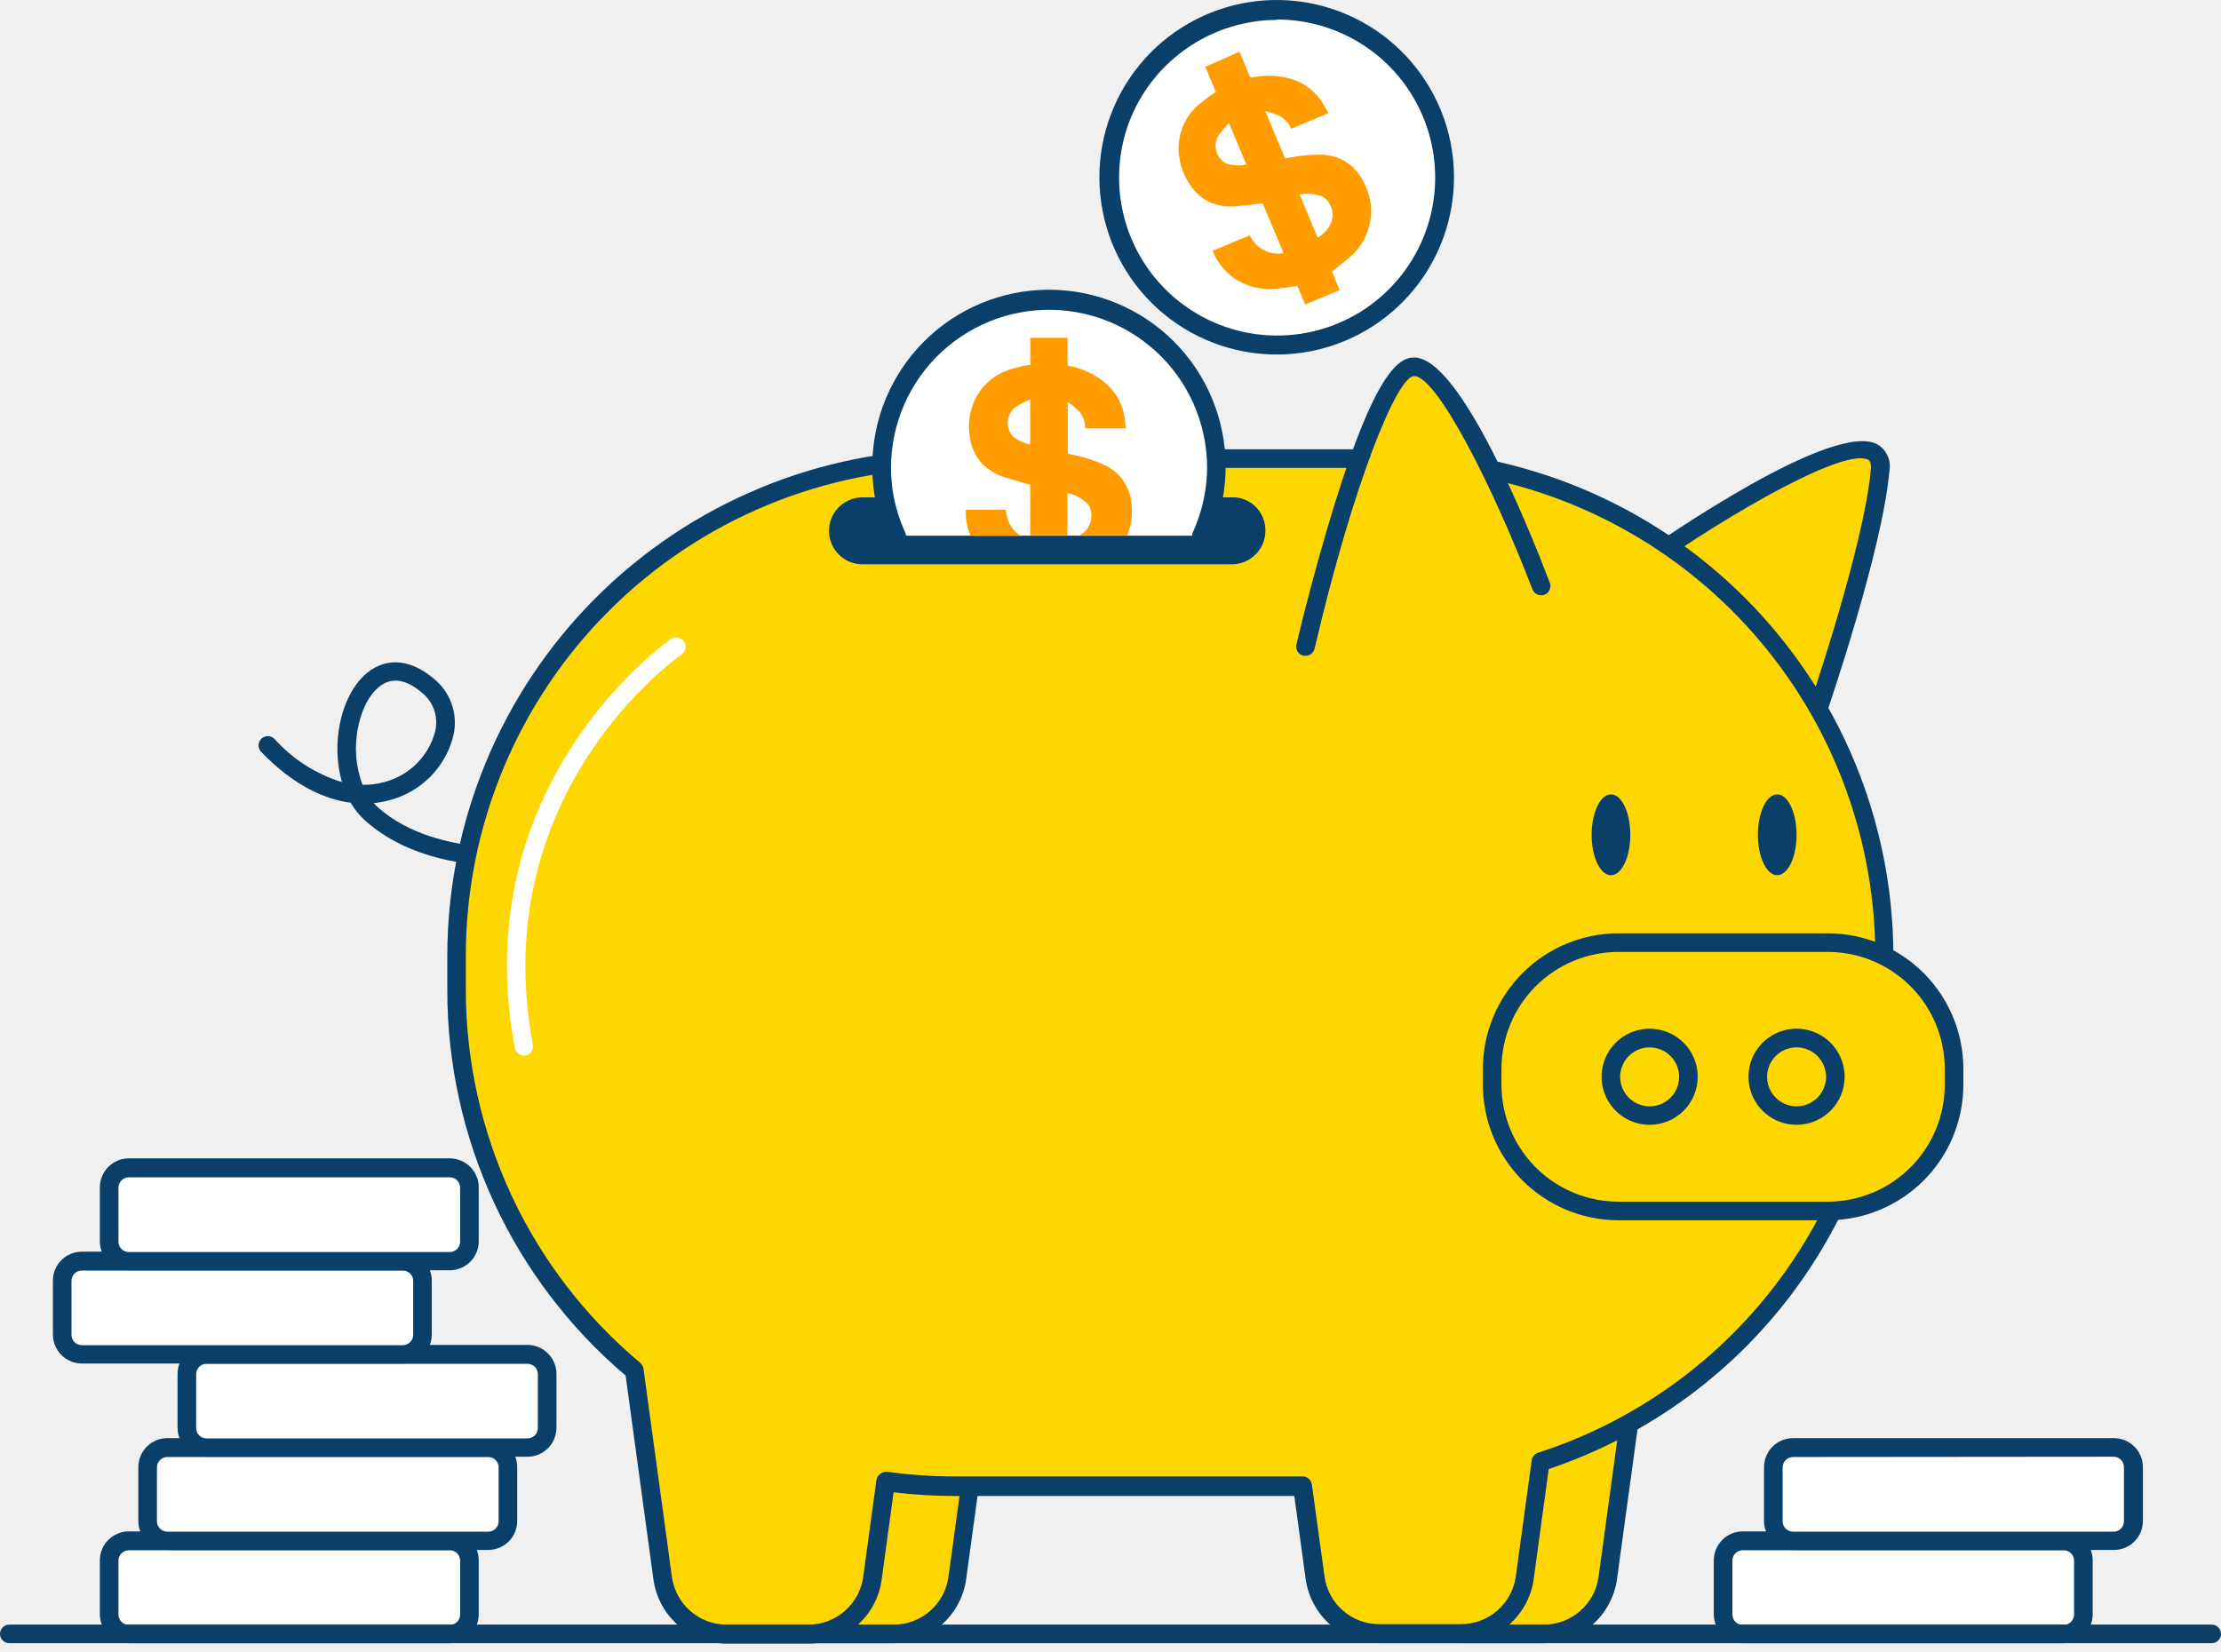
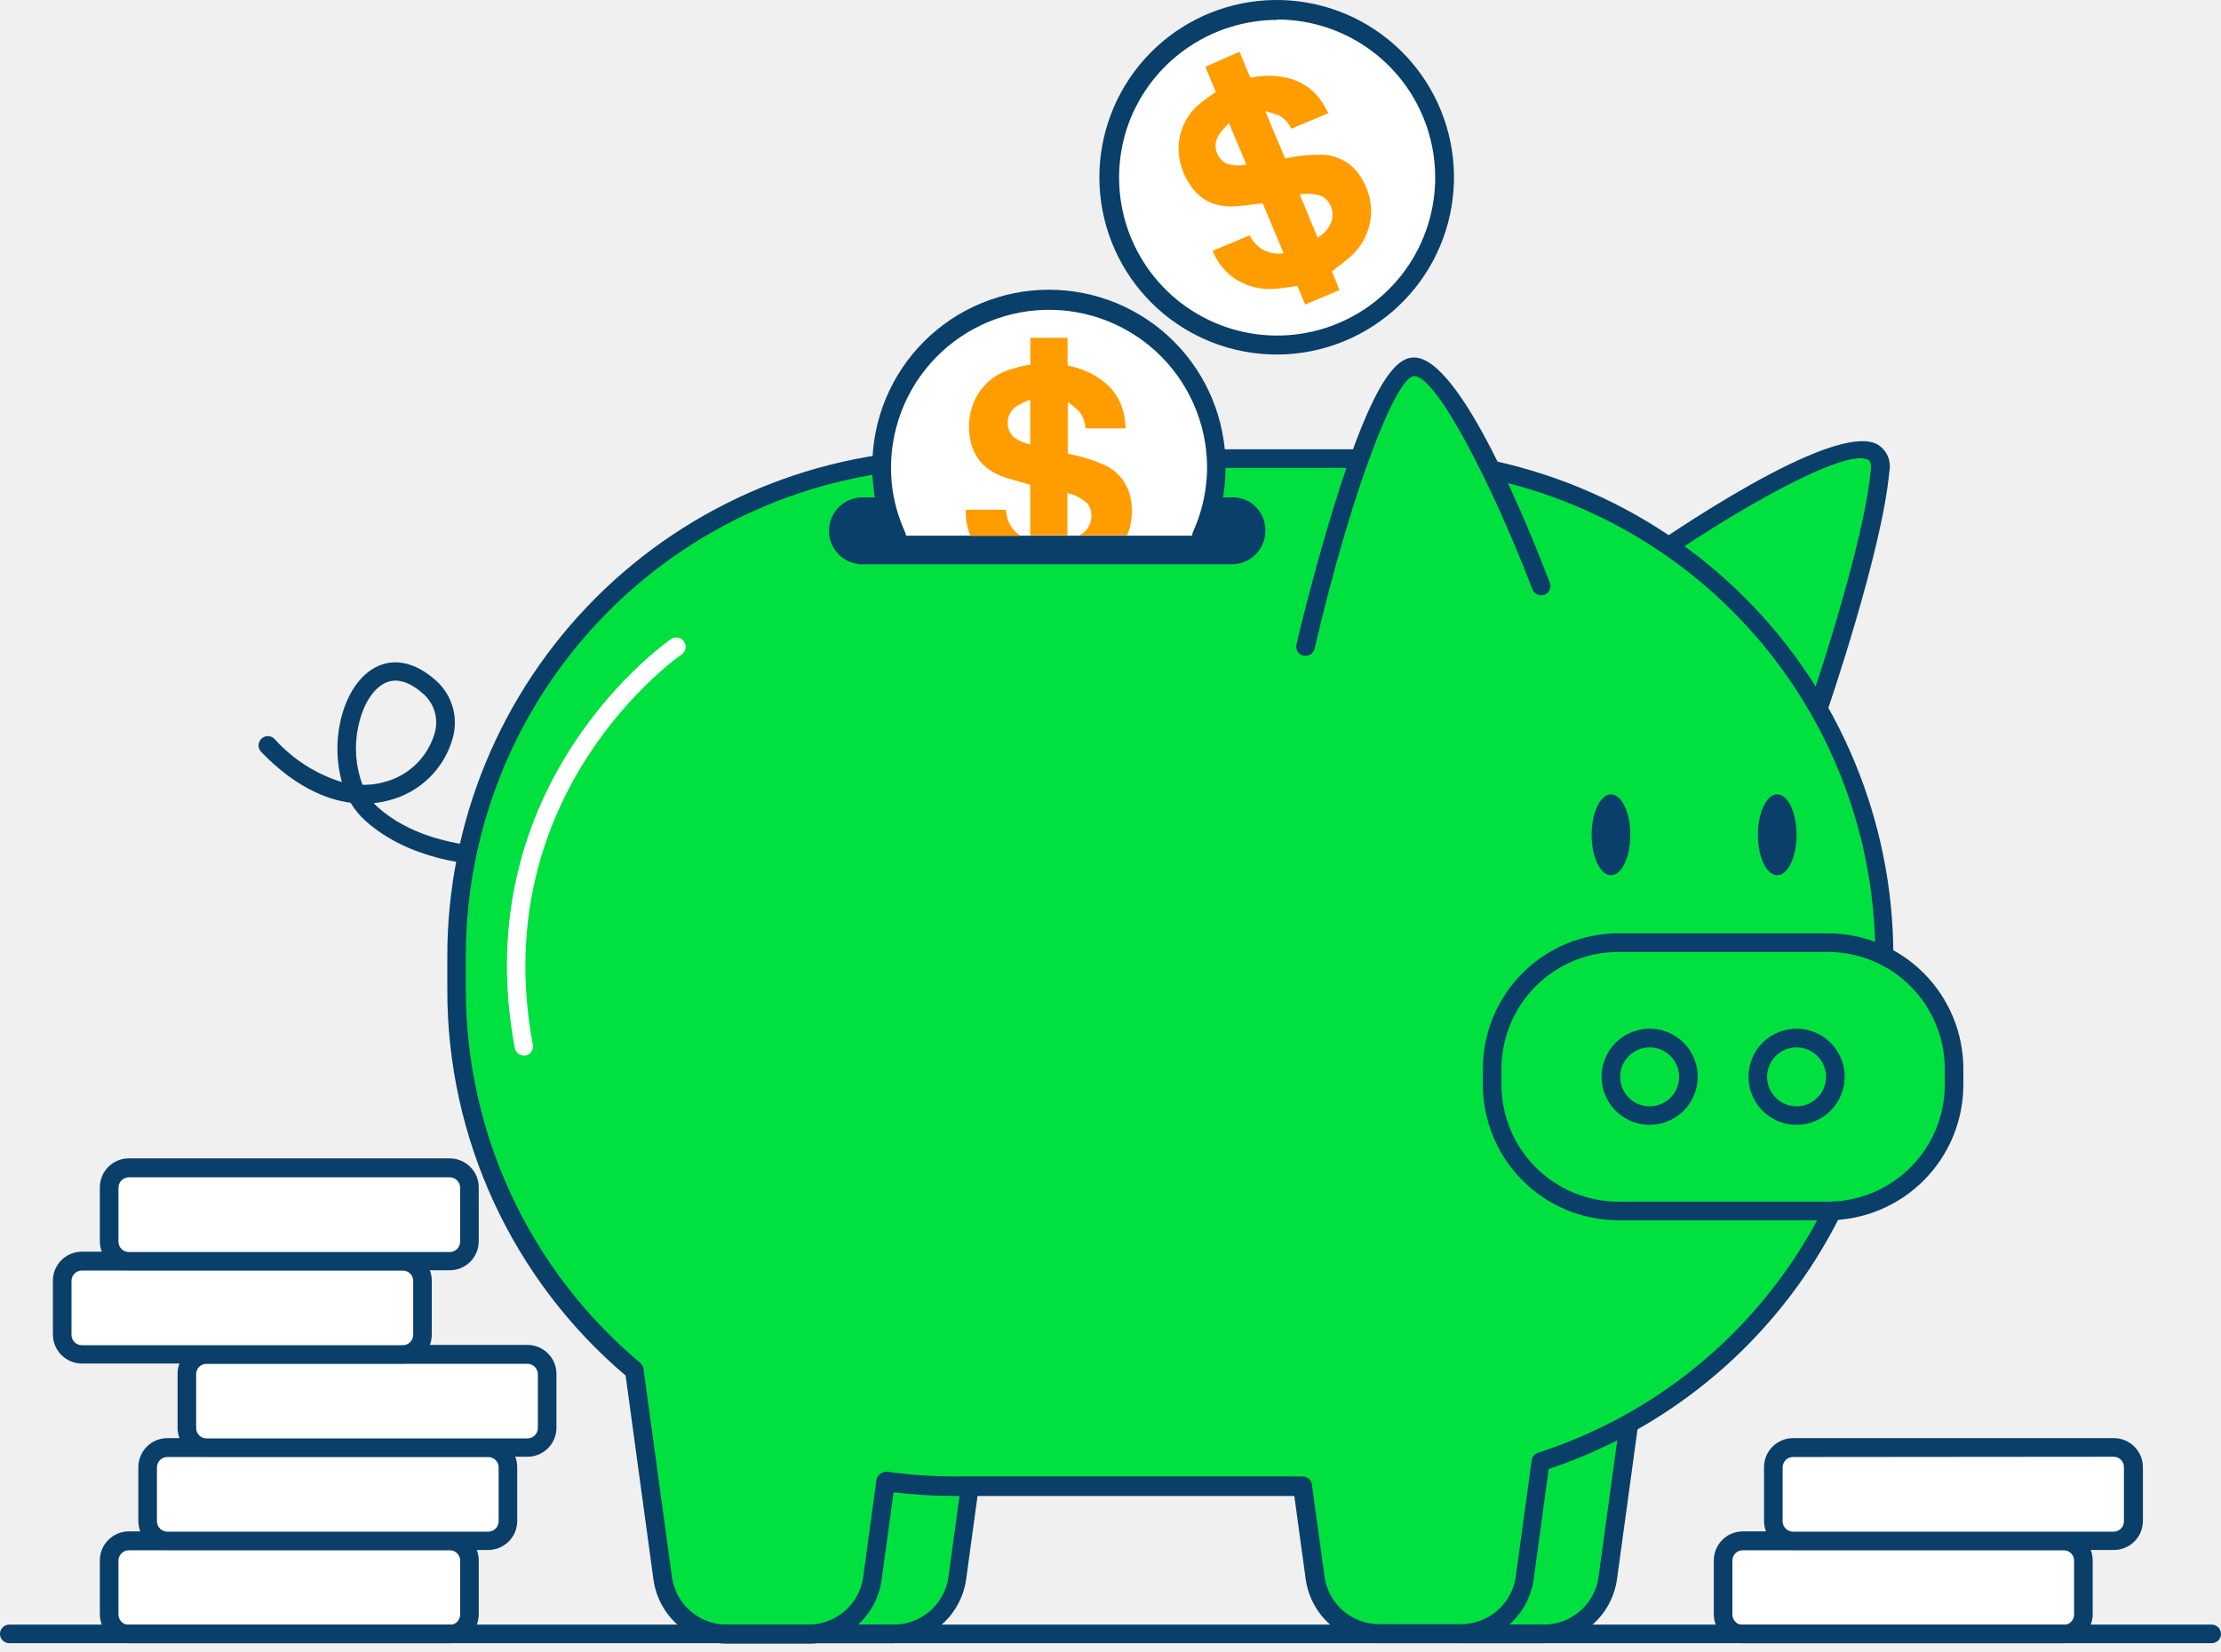
<svg xmlns="http://www.w3.org/2000/svg" width="250" height="186" viewBox="0 0 250 186" fill="none">
  <path d="M14.505 183.963H50.632C51.851 183.963 52.84 182.974 52.84 181.754V175.674C52.84 174.454 51.851 173.466 50.632 173.466H14.505C13.285 173.466 12.296 174.454 12.296 175.674V181.754C12.296 182.974 13.285 183.963 14.505 183.963Z" fill="white" />
  <path d="M50.632 185.01H14.505C13.641 185.01 12.812 184.667 12.2 184.057C11.588 183.447 11.243 182.619 11.24 181.755V175.674C11.243 174.81 11.588 173.982 12.2 173.372C12.812 172.762 13.641 172.42 14.505 172.42H50.632C51.495 172.422 52.321 172.766 52.931 173.376C53.541 173.986 53.884 174.812 53.887 175.674V181.755C53.887 182.182 53.803 182.605 53.639 183C53.476 183.395 53.236 183.754 52.934 184.056C52.632 184.358 52.273 184.598 51.878 184.762C51.483 184.925 51.06 185.01 50.632 185.01ZM14.505 174.544C14.196 174.544 13.9 174.666 13.68 174.884C13.461 175.101 13.336 175.397 13.333 175.706V181.786C13.336 182.095 13.461 182.391 13.68 182.608C13.9 182.826 14.196 182.948 14.505 182.948H50.632C50.785 182.948 50.936 182.918 51.077 182.859C51.218 182.801 51.346 182.715 51.454 182.608C51.562 182.5 51.647 182.372 51.706 182.231C51.764 182.09 51.794 181.939 51.794 181.786V175.706C51.794 175.553 51.764 175.402 51.706 175.261C51.647 175.12 51.562 174.992 51.454 174.884C51.346 174.776 51.218 174.691 51.077 174.632C50.936 174.574 50.785 174.544 50.632 174.544H14.505Z" fill="#093F68" />
  <path d="M18.837 173.466H54.964C56.183 173.466 57.172 172.477 57.172 171.257V165.177C57.172 163.957 56.183 162.969 54.964 162.969H18.837C17.617 162.969 16.628 163.957 16.628 165.177V171.257C16.628 172.477 17.617 173.466 18.837 173.466Z" fill="white" />
  <path d="M54.964 174.512H18.837C17.973 174.512 17.144 174.169 16.532 173.559C15.92 172.949 15.575 172.121 15.572 171.257V165.177C15.575 164.313 15.92 163.485 16.532 162.875C17.144 162.265 17.973 161.922 18.837 161.922H54.964C55.827 161.925 56.653 162.269 57.263 162.878C57.873 163.488 58.216 164.314 58.219 165.177V171.257C58.216 172.12 57.873 172.946 57.263 173.556C56.653 174.165 55.827 174.509 54.964 174.512ZM18.837 164.046C18.528 164.046 18.232 164.169 18.012 164.386C17.793 164.604 17.668 164.899 17.665 165.208V171.289C17.668 171.598 17.793 171.893 18.012 172.111C18.232 172.328 18.528 172.45 18.837 172.45H54.964C55.117 172.45 55.268 172.42 55.409 172.362C55.55 172.303 55.678 172.218 55.786 172.11C55.894 172.002 55.979 171.874 56.038 171.733C56.096 171.592 56.126 171.441 56.126 171.289V165.208C56.126 165.056 56.096 164.905 56.038 164.764C55.979 164.623 55.894 164.495 55.786 164.387C55.678 164.279 55.55 164.193 55.409 164.135C55.268 164.077 55.117 164.046 54.964 164.046H18.837Z" fill="#093F68" />
  <path d="M23.255 162.969H59.382C60.601 162.969 61.59 161.98 61.59 160.761V154.68C61.59 153.461 60.601 152.472 59.382 152.472H23.255C22.035 152.472 21.047 153.461 21.047 154.68V160.761C21.047 161.98 22.035 162.969 23.255 162.969Z" fill="white" />
  <path d="M59.37 164.015H23.243C22.381 164.012 21.554 163.669 20.945 163.059C20.335 162.449 19.991 161.623 19.988 160.76V154.68C19.988 153.817 20.331 152.989 20.942 152.378C21.552 151.768 22.38 151.425 23.243 151.425H59.37C60.234 151.425 61.063 151.768 61.675 152.378C62.287 152.988 62.632 153.816 62.635 154.68V160.76C62.632 161.625 62.287 162.452 61.675 163.063C61.063 163.673 60.234 164.015 59.37 164.015ZM23.243 153.55C22.935 153.55 22.64 153.672 22.422 153.89C22.204 154.108 22.081 154.403 22.081 154.711V160.792C22.081 161.1 22.204 161.395 22.422 161.613C22.64 161.831 22.935 161.953 23.243 161.953H59.37C59.679 161.953 59.976 161.831 60.195 161.614C60.415 161.396 60.539 161.101 60.542 160.792V154.711C60.539 154.402 60.415 154.107 60.195 153.889C59.976 153.672 59.679 153.55 59.37 153.55H23.243Z" fill="#093F68" />
  <path d="M9.22 152.461H45.346C46.566 152.461 47.555 151.472 47.555 150.253V144.172C47.555 142.953 46.566 141.964 45.346 141.964H9.22C8 141.964 7.011 142.953 7.011 144.172V150.253C7.011 151.472 8 152.461 9.22 152.461Z" fill="white" />
  <path d="M45.337 153.518H9.21C8.347 153.516 7.521 153.172 6.911 152.562C6.302 151.952 5.958 151.126 5.955 150.264V144.183C5.955 143.756 6.039 143.332 6.203 142.938C6.366 142.543 6.606 142.184 6.908 141.882C7.211 141.579 7.569 141.34 7.964 141.176C8.359 141.013 8.782 140.928 9.21 140.928H45.337C46.201 140.928 47.03 141.271 47.642 141.881C48.254 142.491 48.599 143.319 48.602 144.183V150.264C48.599 151.128 48.254 151.956 47.642 152.566C47.03 153.176 46.201 153.518 45.337 153.518ZM9.21 143.053C8.902 143.053 8.606 143.175 8.388 143.393C8.171 143.611 8.048 143.906 8.048 144.215V150.295C8.048 150.448 8.078 150.599 8.137 150.74C8.195 150.88 8.281 151.009 8.388 151.116C8.496 151.224 8.624 151.31 8.765 151.368C8.906 151.427 9.057 151.457 9.21 151.457H45.337C45.646 151.457 45.942 151.335 46.162 151.117C46.381 150.899 46.506 150.604 46.509 150.295V144.215C46.509 144.061 46.478 143.909 46.419 143.768C46.361 143.626 46.274 143.497 46.165 143.389C46.056 143.281 45.927 143.196 45.785 143.138C45.642 143.08 45.49 143.051 45.337 143.053H9.21Z" fill="#093F68" />
  <path d="M14.505 141.974H50.632C51.851 141.974 52.84 140.986 52.84 139.766V133.686C52.84 132.466 51.851 131.478 50.632 131.478H14.505C13.285 131.478 12.296 132.466 12.296 133.686V139.766C12.296 140.986 13.285 141.974 14.505 141.974Z" fill="white" />
  <path d="M50.632 143.021H14.505C14.077 143.021 13.652 142.937 13.256 142.772C12.86 142.608 12.5 142.368 12.197 142.065C11.893 141.761 11.653 141.401 11.489 141.005C11.325 140.609 11.24 140.185 11.24 139.756V133.686C11.24 133.257 11.325 132.832 11.489 132.436C11.653 132.04 11.893 131.68 12.197 131.377C12.5 131.074 12.86 130.833 13.256 130.669C13.652 130.505 14.077 130.421 14.505 130.421H50.632C51.497 130.423 52.324 130.769 52.934 131.381C53.545 131.993 53.887 132.822 53.887 133.686V139.756C53.887 140.62 53.545 141.449 52.934 142.061C52.324 142.673 51.497 143.018 50.632 143.021ZM14.505 132.556C14.195 132.556 13.896 132.679 13.677 132.899C13.457 133.119 13.333 133.417 13.333 133.728V139.798C13.333 140.109 13.457 140.407 13.677 140.626C13.896 140.846 14.195 140.97 14.505 140.97H50.632C50.941 140.967 51.237 140.842 51.455 140.623C51.672 140.403 51.794 140.107 51.794 139.798V133.728C51.794 133.419 51.672 133.122 51.455 132.902C51.237 132.683 50.941 132.558 50.632 132.556H14.505Z" fill="#093F68" />
  <path d="M57.298 97.549C52.861 97.549 46.027 96.743 41.202 92.473C40.515 91.872 39.929 91.166 39.465 90.38C36.692 90.013 33.186 88.58 29.397 84.655C29.204 84.455 29.099 84.187 29.104 83.909C29.109 83.632 29.224 83.367 29.424 83.174C29.623 82.981 29.892 82.876 30.169 82.881C30.447 82.886 30.711 83.001 30.904 83.201C32.942 85.477 35.562 87.156 38.481 88.056C37.889 85.892 37.817 83.619 38.272 81.421C38.973 78.031 40.752 75.55 43.034 74.807C44.384 74.368 46.54 74.336 49.125 76.67C49.991 77.458 50.623 78.471 50.95 79.596C51.276 80.72 51.286 81.914 50.977 83.043C50.515 84.746 49.61 86.296 48.355 87.534C47.099 88.773 45.538 89.658 43.829 90.097C43.254 90.256 42.665 90.364 42.071 90.422C42.231 90.603 42.403 90.774 42.584 90.934C49.407 96.973 61.307 95.246 61.422 95.225C61.699 95.184 61.982 95.254 62.208 95.421C62.433 95.588 62.584 95.837 62.625 96.115C62.667 96.392 62.597 96.675 62.43 96.901C62.263 97.127 62.013 97.277 61.736 97.319C60.263 97.493 58.781 97.57 57.298 97.549ZM40.805 88.36C41.639 88.382 42.472 88.276 43.275 88.046C44.618 87.698 45.847 87.005 46.84 86.036C47.833 85.067 48.556 83.855 48.936 82.52C49.154 81.756 49.155 80.947 48.941 80.183C48.727 79.418 48.305 78.727 47.722 78.188C46.247 76.858 44.886 76.377 43.683 76.764C42.155 77.267 40.857 79.203 40.323 81.819C39.853 84 40.02 86.271 40.805 88.36Z" fill="#093F68" />
-   <path d="M184.162 63.945C184.162 63.945 212.419 43.997 211.571 52.924C210.724 61.852 204.486 80.135 204.486 80.135" fill="#FFD700" />
+   <path d="M184.162 63.945C184.162 63.945 212.419 43.997 211.571 52.924C210.724 61.852 204.486 80.135 204.486 80.135" fill="#00E13F" />
  <path d="M204.538 81.191C204.421 81.19 204.304 81.169 204.193 81.129C203.931 81.038 203.715 80.847 203.594 80.598C203.472 80.349 203.454 80.062 203.544 79.799C203.607 79.621 209.824 61.527 210.587 52.83C210.661 52.014 210.399 51.867 210.315 51.783C207.846 50.349 195.413 57.267 184.811 64.76C184.599 64.841 184.366 64.85 184.148 64.786C183.93 64.722 183.738 64.59 183.603 64.408C183.467 64.226 183.394 64.004 183.395 63.777C183.395 63.55 183.47 63.33 183.607 63.149C187.385 60.47 206.495 47.273 211.362 50.056C211.861 50.364 212.253 50.816 212.487 51.353C212.721 51.89 212.785 52.486 212.67 53.06C211.875 62.019 205.784 79.778 205.522 80.532C205.444 80.728 205.308 80.897 205.133 81.014C204.957 81.132 204.75 81.194 204.538 81.191Z" fill="#093F68" />
-   <path d="M164.539 183.963H173.79C175.545 183.963 177.239 183.327 178.56 182.172C179.88 181.017 180.737 179.422 180.97 177.684L184.664 150.682H153.676L157.37 177.684C157.601 179.421 158.455 181.016 159.774 182.171C161.093 183.326 162.786 183.963 164.539 183.963Z" fill="#FFD700" />
+   <path d="M164.539 183.963H173.79C175.545 183.963 177.239 183.327 178.56 182.172C179.88 181.017 180.737 179.422 180.97 177.684L184.664 150.682H153.676L157.37 177.684C157.601 179.421 158.455 181.016 159.774 182.171C161.093 183.326 162.786 183.963 164.539 183.963Z" fill="#00E13F" />
  <path d="M173.791 185.01H164.539C162.539 185.004 160.608 184.277 159.101 182.962C157.594 181.647 156.611 179.832 156.334 177.851L152.64 150.85C152.62 150.702 152.633 150.552 152.676 150.41C152.719 150.267 152.793 150.135 152.891 150.023C152.988 149.91 153.108 149.818 153.244 149.755C153.379 149.692 153.526 149.659 153.676 149.657H184.654C184.805 149.657 184.954 149.69 185.092 149.753C185.229 149.816 185.351 149.909 185.449 150.023C185.547 150.135 185.621 150.267 185.664 150.41C185.707 150.552 185.72 150.702 185.7 150.85L182.006 177.851C181.716 179.828 180.729 181.637 179.222 182.95C177.715 184.263 175.789 184.993 173.791 185.01ZM154.879 151.75L158.406 177.558C158.613 179.04 159.347 180.397 160.473 181.381C161.6 182.366 163.043 182.911 164.539 182.916H173.791C175.288 182.913 176.734 182.369 177.863 181.385C178.992 180.4 179.727 179.042 179.934 177.558L183.461 151.75H154.879Z" fill="#093F68" />
-   <path d="M91.312 183.963H100.564C102.318 183.963 104.013 183.327 105.333 182.172C106.654 181.017 107.51 179.422 107.743 177.684L111.427 150.682H80.449L84.144 177.684C84.372 179.422 85.226 181.018 86.545 182.174C87.864 183.329 89.559 183.965 91.312 183.963Z" fill="#FFD700" />
+   <path d="M91.312 183.963H100.564C102.318 183.963 104.013 183.327 105.333 182.172C106.654 181.017 107.51 179.422 107.743 177.684L111.427 150.682H80.449L84.144 177.684C84.372 179.422 85.226 181.018 86.545 182.174C87.864 183.329 89.559 183.965 91.312 183.963Z" fill="#00E13F" />
  <path d="M100.563 185.01H91.312C89.32 184.983 87.404 184.248 85.906 182.936C84.408 181.624 83.427 179.821 83.138 177.851L79.454 150.85C79.435 150.702 79.447 150.552 79.49 150.41C79.534 150.267 79.607 150.135 79.705 150.023C79.802 149.91 79.923 149.818 80.058 149.755C80.194 149.692 80.341 149.659 80.49 149.657H111.395C111.546 149.657 111.695 149.69 111.833 149.753C111.97 149.816 112.092 149.909 112.19 150.023C112.287 150.136 112.358 150.268 112.4 150.411C112.441 150.553 112.452 150.703 112.431 150.85L108.747 177.851C108.458 179.823 107.475 181.627 105.975 182.94C104.475 184.252 102.556 184.986 100.563 185.01ZM81.641 151.75L85.231 177.558C85.436 179.041 86.169 180.399 87.296 181.384C88.423 182.369 89.868 182.913 91.364 182.916H100.615C102.113 182.913 103.559 182.369 104.688 181.385C105.817 180.4 106.552 179.042 106.759 177.558L110.286 151.75H81.641Z" fill="#093F68" />
-   <path d="M107.344 51.636H156.113C170.954 51.636 185.188 57.532 195.682 68.026C206.177 78.52 212.072 92.754 212.072 107.595V111.373C212.069 123.2 208.32 134.722 201.364 144.286C194.407 153.85 184.6 160.965 173.35 164.611L171.56 177.704C171.327 179.442 170.471 181.037 169.15 182.192C167.83 183.347 166.135 183.983 164.381 183.983H155.129C153.375 183.983 151.68 183.347 150.36 182.192C149.04 181.037 148.183 179.442 147.95 177.704L146.537 167.332H107.344C104.785 167.33 102.228 167.151 99.694 166.799L98.197 177.704C97.964 179.441 97.109 181.034 95.791 182.189C94.473 183.343 92.781 183.981 91.028 183.983H81.777C80.022 183.983 78.328 183.347 77.007 182.192C75.687 181.037 74.831 179.442 74.597 177.704L71.395 154.25C65.119 149.002 60.074 142.437 56.616 135.023C53.158 127.608 51.372 119.523 51.385 111.342V107.564C51.393 92.728 57.292 78.503 67.786 68.015C78.279 57.528 92.508 51.636 107.344 51.636Z" fill="#FFD700" />
+   <path d="M107.344 51.636H156.113C170.954 51.636 185.188 57.532 195.682 68.026C206.177 78.52 212.072 92.754 212.072 107.595V111.373C212.069 123.2 208.32 134.722 201.364 144.286C194.407 153.85 184.6 160.965 173.35 164.611L171.56 177.704C171.327 179.442 170.471 181.037 169.15 182.192C167.83 183.347 166.135 183.983 164.381 183.983H155.129C153.375 183.983 151.68 183.347 150.36 182.192C149.04 181.037 148.183 179.442 147.95 177.704L146.537 167.332H107.344C104.785 167.33 102.228 167.151 99.694 166.799L98.197 177.704C97.964 179.441 97.109 181.034 95.791 182.189C94.473 183.343 92.781 183.981 91.028 183.983H81.777C80.022 183.983 78.328 183.347 77.007 182.192C75.687 181.037 74.831 179.442 74.597 177.704L71.395 154.25C65.119 149.002 60.074 142.437 56.616 135.023C53.158 127.608 51.372 119.523 51.385 111.342V107.564C51.393 92.728 57.292 78.503 67.786 68.015C78.279 57.528 92.508 51.636 107.344 51.636Z" fill="#00E13F" />
  <path d="M164.413 185.009H155.162C153.169 184.985 151.25 184.251 149.75 182.939C148.249 181.627 147.266 179.823 146.978 177.851L145.69 168.432H107.345C105.085 168.428 102.828 168.292 100.584 168.023L99.234 177.903C98.957 179.884 97.975 181.698 96.467 183.013C94.96 184.328 93.029 185.055 91.029 185.061H81.778C79.779 185.045 77.853 184.314 76.346 183.001C74.839 181.689 73.852 179.88 73.562 177.903L70.422 154.879C64.126 149.534 59.068 142.882 55.602 135.386C52.135 127.889 50.343 119.727 50.35 111.468V107.69C50.341 92.561 56.34 78.049 67.028 67.342C77.715 56.635 92.217 50.609 107.345 50.59H156.114C171.228 50.607 185.718 56.618 196.405 67.305C207.092 77.992 213.103 92.482 213.12 107.596V111.374C213.144 123.311 209.41 134.954 202.447 144.651C195.483 154.347 185.644 161.606 174.324 165.397L172.629 177.851C172.339 179.828 171.351 181.636 169.845 182.949C168.338 184.262 166.412 184.993 164.413 185.009ZM99.695 165.711H99.883C102.373 166.053 104.883 166.228 107.397 166.234H146.622C146.877 166.232 147.125 166.323 147.318 166.491C147.51 166.659 147.635 166.891 147.668 167.144L149.092 177.505C149.296 178.988 150.029 180.346 151.156 181.331C152.283 182.316 153.728 182.86 155.224 182.864H164.476C165.974 182.86 167.42 182.316 168.548 181.332C169.677 180.347 170.412 178.989 170.619 177.505L172.409 164.413C172.436 164.219 172.518 164.037 172.643 163.887C172.769 163.737 172.934 163.626 173.12 163.565C184.168 160.003 193.799 153.024 200.623 143.634C207.448 134.244 211.113 122.929 211.089 111.321V107.543C211.059 92.983 205.253 79.029 194.947 68.744C184.64 58.459 170.674 52.683 156.114 52.683H107.345C92.786 52.7 78.829 58.49 68.534 68.785C58.24 79.079 52.449 93.037 52.432 107.596V111.374C52.428 119.396 54.184 127.321 57.576 134.59C60.968 141.859 65.915 148.296 72.066 153.445C72.262 153.615 72.391 153.848 72.432 154.104L75.634 177.558C75.841 179.041 76.576 180.4 77.705 181.384C78.834 182.369 80.28 182.913 81.778 182.916H91.029C92.525 182.91 93.969 182.365 95.095 181.381C96.222 180.397 96.955 179.039 97.162 177.558L98.648 166.663C98.667 166.527 98.713 166.395 98.783 166.277C98.853 166.158 98.946 166.055 99.056 165.972C99.233 165.815 99.458 165.723 99.695 165.711Z" fill="#093F68" />
-   <path d="M182.162 136.345H205.751C213.595 136.345 219.953 129.986 219.953 122.143V120.332C219.953 112.489 213.595 106.131 205.751 106.131H182.162C174.319 106.131 167.96 112.489 167.96 120.332V122.143C167.96 129.986 174.319 136.345 182.162 136.345Z" fill="#FFD700" />
+   <path d="M182.162 136.345H205.751C213.595 136.345 219.953 129.986 219.953 122.143V120.332C219.953 112.489 213.595 106.131 205.751 106.131H182.162C174.319 106.131 167.96 112.489 167.96 120.332V122.143C167.96 129.986 174.319 136.345 182.162 136.345Z" fill="#00E13F" />
  <path d="M205.752 137.391H182.162C178.12 137.385 174.245 135.777 171.386 132.918C168.528 130.06 166.92 126.185 166.914 122.142V120.332C166.92 116.289 168.528 112.414 171.386 109.556C174.245 106.697 178.12 105.089 182.162 105.084H205.752C209.794 105.089 213.669 106.697 216.528 109.556C219.386 112.414 220.994 116.289 221 120.332V122.142C220.994 126.185 219.386 130.06 216.528 132.918C213.669 135.777 209.794 137.385 205.752 137.391ZM182.162 107.177C178.675 107.182 175.332 108.57 172.866 111.036C170.4 113.502 169.013 116.845 169.007 120.332V122.142C169.013 125.63 170.4 128.972 172.866 131.438C175.332 133.904 178.675 135.292 182.162 135.298H205.752C209.239 135.292 212.582 133.904 215.048 131.438C217.513 128.972 218.901 125.63 218.907 122.142V120.332C218.901 116.845 217.513 113.502 215.048 111.036C212.582 108.57 209.239 107.182 205.752 107.177H182.162Z" fill="#093F68" />
-   <path d="M173.475 65.964C173.475 65.964 164.056 41.276 159.19 41.276C154.323 41.276 146.977 72.787 146.977 72.787" fill="#FFD700" />
+   <path d="M173.475 65.964C173.475 65.964 164.056 41.276 159.19 41.276C154.323 41.276 146.977 72.787 146.977 72.787" fill="#00E13F" />
  <path d="M146.977 73.834H146.736C146.599 73.806 146.469 73.75 146.354 73.671C146.239 73.591 146.141 73.489 146.066 73.371C145.991 73.253 145.94 73.121 145.917 72.983C145.894 72.845 145.898 72.704 145.931 72.568C145.931 72.495 147.804 64.572 150.232 56.744C154.774 42.092 157.401 40.25 159.18 40.25C164.413 40.25 172.178 59.664 174.449 65.608C174.498 65.737 174.521 65.874 174.517 66.011C174.513 66.148 174.482 66.284 174.425 66.409C174.369 66.534 174.288 66.647 174.188 66.742C174.088 66.836 173.971 66.91 173.842 66.958C173.714 67.007 173.577 67.03 173.439 67.026C173.302 67.022 173.167 66.991 173.041 66.934C172.916 66.878 172.803 66.798 172.709 66.698C172.614 66.597 172.541 66.48 172.492 66.351C168.086 54.839 161.744 42.343 159.18 42.343C157.223 42.343 152.252 54.682 147.971 73.049C147.914 73.271 147.786 73.468 147.606 73.609C147.427 73.751 147.206 73.83 146.977 73.834Z" fill="#093F68" />
-   <path d="M202.225 125.596C204.629 125.596 206.578 123.647 206.578 121.243C206.578 118.838 204.629 116.889 202.225 116.889C199.82 116.889 197.871 118.838 197.871 121.243C197.871 123.647 199.82 125.596 202.225 125.596Z" fill="#FFD700" />
+   <path d="M202.225 125.596C204.629 125.596 206.578 123.647 206.578 121.243C206.578 118.838 204.629 116.889 202.225 116.889C199.82 116.889 197.871 118.838 197.871 121.243C197.871 123.647 199.82 125.596 202.225 125.596Z" fill="#00E13F" />
  <path d="M202.225 126.643C201.155 126.643 200.108 126.325 199.218 125.73C198.328 125.135 197.635 124.29 197.225 123.3C196.816 122.311 196.71 121.223 196.919 120.173C197.129 119.123 197.645 118.159 198.403 117.403C199.161 116.646 200.126 116.132 201.176 115.924C202.226 115.717 203.314 115.825 204.303 116.237C205.291 116.648 206.136 117.343 206.729 118.234C207.322 119.125 207.638 120.172 207.636 121.243C207.633 122.676 207.062 124.05 206.047 125.062C205.033 126.074 203.658 126.643 202.225 126.643ZM202.225 117.925C201.569 117.925 200.928 118.12 200.382 118.484C199.836 118.849 199.411 119.367 199.16 119.973C198.909 120.579 198.843 121.246 198.971 121.89C199.099 122.534 199.415 123.125 199.879 123.589C200.343 124.053 200.934 124.369 201.578 124.497C202.221 124.625 202.888 124.559 203.495 124.308C204.101 124.057 204.619 123.632 204.984 123.086C205.348 122.54 205.543 121.899 205.543 121.243C205.543 120.807 205.457 120.376 205.29 119.973C205.123 119.571 204.879 119.205 204.571 118.897C204.263 118.589 203.897 118.344 203.495 118.178C203.092 118.011 202.661 117.925 202.225 117.925Z" fill="#093F68" />
-   <path d="M185.69 125.596C188.094 125.596 190.043 123.647 190.043 121.243C190.043 118.838 188.094 116.889 185.69 116.889C183.285 116.889 181.336 118.838 181.336 121.243C181.336 123.647 183.285 125.596 185.69 125.596Z" fill="#FFD700" />
+   <path d="M185.69 125.596C188.094 125.596 190.043 123.647 190.043 121.243C190.043 118.838 188.094 116.889 185.69 116.889C183.285 116.889 181.336 118.838 181.336 121.243C181.336 123.647 183.285 125.596 185.69 125.596Z" fill="#00E13F" />
  <path d="M185.698 126.643C184.627 126.645 183.58 126.329 182.689 125.735C181.797 125.142 181.102 124.297 180.691 123.308C180.28 122.319 180.172 121.23 180.381 120.179C180.589 119.129 181.105 118.164 181.862 117.406C182.619 116.649 183.584 116.134 184.635 115.925C185.686 115.717 186.774 115.825 187.763 116.236C188.752 116.646 189.597 117.341 190.191 118.233C190.785 119.124 191.101 120.172 191.099 121.243C191.096 122.674 190.526 124.046 189.514 125.058C188.502 126.07 187.13 126.64 185.698 126.643ZM185.698 117.925C185.042 117.923 184.399 118.116 183.852 118.479C183.306 118.843 182.879 119.36 182.626 119.966C182.373 120.572 182.306 121.239 182.433 121.884C182.56 122.528 182.875 123.12 183.338 123.585C183.802 124.05 184.393 124.367 185.037 124.496C185.681 124.625 186.348 124.56 186.955 124.309C187.562 124.058 188.081 123.633 188.446 123.087C188.811 122.541 189.006 121.899 189.006 121.243C189.006 120.365 188.657 119.522 188.038 118.901C187.418 118.279 186.577 117.928 185.698 117.925Z" fill="#093F68" />
  <path d="M94.482 59.758C94.482 60.482 94.77 61.177 95.282 61.689C95.795 62.202 96.49 62.489 97.214 62.489H138.668C139.026 62.489 139.381 62.419 139.712 62.281C140.042 62.144 140.343 61.942 140.596 61.689C140.848 61.435 141.049 61.134 141.185 60.802C141.321 60.471 141.39 60.116 141.389 59.758C141.39 59.402 141.32 59.049 141.183 58.721C141.047 58.392 140.846 58.093 140.593 57.843C140.13 57.376 139.512 57.094 138.856 57.047H96.994C96.311 57.1 95.673 57.408 95.208 57.911C94.742 58.413 94.483 59.073 94.482 59.758Z" fill="#093F68" />
  <path d="M138.667 63.536H97.213C96.214 63.571 95.242 63.207 94.511 62.525C93.78 61.843 93.35 60.899 93.315 59.9C93.28 58.9 93.644 57.928 94.326 57.197C95.008 56.466 95.952 56.036 96.951 56.001H138.667H139.002C139.878 56.055 140.704 56.427 141.325 57.048C141.678 57.395 141.958 57.808 142.148 58.265C142.339 58.721 142.436 59.211 142.435 59.706C142.442 60.206 142.349 60.702 142.163 61.165C141.977 61.629 141.701 62.051 141.35 62.408C141 62.764 140.582 63.047 140.122 63.241C139.661 63.434 139.167 63.535 138.667 63.536ZM97.213 58.084H97.088C96.644 58.1 96.224 58.293 95.922 58.619C95.62 58.944 95.459 59.377 95.476 59.821C95.493 60.265 95.685 60.684 96.011 60.987C96.337 61.289 96.769 61.449 97.213 61.433H138.667C139.111 61.448 139.543 61.286 139.868 60.983C140.193 60.68 140.384 60.26 140.399 59.816C140.414 59.372 140.253 58.94 139.949 58.615C139.646 58.29 139.226 58.099 138.782 58.084H97.213Z" fill="#093F68" />
  <path d="M200.048 98.543C201.25 98.543 202.225 96.505 202.225 93.99C202.225 91.476 201.25 89.438 200.048 89.438C198.846 89.438 197.871 91.476 197.871 93.99C197.871 96.505 198.846 98.543 200.048 98.543Z" fill="#093F68" />
  <path d="M181.335 98.543C182.537 98.543 183.512 96.505 183.512 93.99C183.512 91.476 182.537 89.438 181.335 89.438C180.133 89.438 179.158 91.476 179.158 93.99C179.158 96.505 180.133 98.543 181.335 98.543Z" fill="#093F68" />
  <path d="M58.995 118.846C58.748 118.85 58.508 118.768 58.317 118.613C58.125 118.458 57.995 118.24 57.948 117.998C52.318 88.014 75.31 72.076 75.551 71.95C75.781 71.797 76.061 71.742 76.331 71.794C76.602 71.847 76.84 72.005 76.995 72.233C77.152 72.462 77.212 72.743 77.16 73.016C77.109 73.289 76.952 73.53 76.723 73.687C76.503 73.834 54.63 89.04 59.978 117.642C60.027 117.914 59.967 118.194 59.81 118.422C59.653 118.649 59.413 118.805 59.141 118.856L58.995 118.846Z" fill="white" />
  <path d="M143.764 38.858C154.174 38.858 162.613 30.419 162.613 20.01C162.613 9.6 154.174 1.161 143.764 1.161C133.355 1.161 124.916 9.6 124.916 20.01C124.916 30.419 133.355 38.858 143.764 38.858Z" fill="white" />
  <path d="M143.753 39.916C138.794 39.927 134.009 38.092 130.328 34.769C126.648 31.445 124.337 26.869 123.846 21.935C123.355 17 124.719 12.059 127.671 8.075C130.624 4.091 134.954 1.348 139.818 0.382C144.682 -0.584 149.731 0.296 153.983 2.849C158.234 5.403 161.382 9.448 162.814 14.195C164.245 18.943 163.858 24.054 161.728 28.532C159.597 33.01 155.876 36.535 151.289 38.419C148.898 39.403 146.339 39.911 143.753 39.916ZM143.753 2.24C140.253 2.248 136.832 3.283 133.915 5.218C130.997 7.153 128.713 9.902 127.344 13.124C125.87 16.647 125.569 20.551 126.485 24.259C127.402 27.966 129.487 31.281 132.433 33.712C135.379 36.142 139.029 37.561 142.843 37.757C146.657 37.953 150.433 36.917 153.613 34.801C156.792 32.685 159.207 29.603 160.499 26.009C161.791 22.415 161.893 18.5 160.788 14.844C159.684 11.188 157.432 7.985 154.366 5.707C151.3 3.43 147.583 2.199 143.764 2.198L143.753 2.24Z" fill="#093F68" />
  <path d="M139.515 5.819C139.892 6.73 140.279 7.63 140.645 8.54C140.718 8.718 140.802 8.749 140.99 8.718C142.426 8.412 143.915 8.47 145.323 8.885C146.809 9.325 148.08 10.297 148.892 11.617C149.112 11.973 149.311 12.35 149.53 12.737L145.344 14.495C145.073 13.865 144.597 13.345 143.994 13.019C143.492 12.817 142.978 12.646 142.456 12.507V12.601L144.653 17.834L145.145 17.75C146.377 17.495 147.635 17.386 148.892 17.425C149.818 17.458 150.718 17.736 151.502 18.23C152.285 18.725 152.923 19.419 153.35 20.241C154.176 21.609 154.496 23.224 154.253 24.804C154.01 26.384 153.22 27.828 152.021 28.885C151.362 29.482 150.619 29.994 149.928 30.57L150.786 32.663L146.914 34.285L146.035 32.192C145.166 32.307 144.35 32.464 143.523 32.517C141.927 32.658 140.33 32.256 138.992 31.376C137.867 30.599 136.997 29.506 136.49 28.236L140.677 26.499C141.002 27.206 141.551 27.787 142.24 28.15C142.929 28.514 143.718 28.639 144.486 28.508C143.705 26.625 142.92 24.751 142.131 22.888C141.252 22.993 140.373 23.108 139.494 23.192C138.435 23.337 137.356 23.219 136.354 22.846C135.344 22.424 134.493 21.691 133.926 20.753C133.18 19.655 132.745 18.375 132.67 17.049C132.622 16.093 132.785 15.138 133.146 14.252C133.508 13.366 134.06 12.57 134.764 11.921C135.355 11.412 135.977 10.94 136.626 10.508C136.7 10.45 136.777 10.398 136.857 10.351L135.674 7.525L139.515 5.819ZM148.316 26.75C148.927 26.406 149.422 25.889 149.74 25.264C150.009 24.725 150.068 24.105 149.905 23.525C149.743 22.944 149.371 22.445 148.861 22.124C148.043 21.813 147.156 21.733 146.297 21.894L148.316 26.75ZM138.332 13.857C137.906 14.285 137.514 14.747 137.16 15.238C136.99 15.514 136.882 15.823 136.843 16.145C136.804 16.467 136.835 16.793 136.935 17.102C137.034 17.41 137.199 17.693 137.419 17.932C137.639 18.17 137.907 18.358 138.207 18.482C138.892 18.652 139.607 18.67 140.3 18.535L138.332 13.857Z" fill="#FF9D00" />
  <path d="M135.235 60.312C135.543 59.631 135.812 58.932 136.041 58.219C136.326 57.316 136.543 56.392 136.69 55.456C136.846 54.481 136.923 53.494 136.92 52.505C136.92 47.509 134.935 42.718 131.402 39.185C127.87 35.652 123.078 33.667 118.082 33.667C113.086 33.667 108.294 35.652 104.762 39.185C101.229 42.718 99.244 47.509 99.244 52.505C99.243 53.493 99.316 54.48 99.464 55.456C99.614 56.393 99.835 57.316 100.123 58.219C100.344 58.933 100.609 59.632 100.919 60.312" fill="white" />
  <path d="M135.236 61.359C135.092 61.36 134.949 61.332 134.817 61.276C134.691 61.22 134.577 61.14 134.483 61.041C134.388 60.941 134.313 60.824 134.264 60.695C134.214 60.567 134.19 60.43 134.194 60.293C134.197 60.155 134.227 60.02 134.283 59.894C134.572 59.253 134.823 58.596 135.037 57.927C135.314 57.073 135.521 56.198 135.654 55.31C135.802 54.39 135.875 53.459 135.874 52.526C135.854 50.084 135.331 47.672 134.339 45.441C133.346 43.21 131.905 41.207 130.105 39.556C128.304 37.906 126.184 36.645 123.874 35.85C121.565 35.055 119.117 34.744 116.683 34.936C114.248 35.128 111.879 35.82 109.723 36.967C107.568 38.115 105.671 39.694 104.152 41.606C102.633 43.518 101.524 45.723 100.894 48.082C100.264 50.442 100.127 52.906 100.49 55.321C100.635 56.203 100.841 57.073 101.108 57.927C101.324 58.595 101.576 59.252 101.861 59.894C101.932 60.021 101.975 60.161 101.989 60.306C102.002 60.451 101.985 60.596 101.939 60.734C101.893 60.872 101.819 60.999 101.721 61.106C101.624 61.214 101.505 61.3 101.372 61.359C101.239 61.418 101.096 61.449 100.95 61.449C100.805 61.45 100.661 61.42 100.528 61.362C100.395 61.304 100.275 61.219 100.177 61.112C100.079 61.005 100.003 60.879 99.956 60.742C99.631 60.03 99.348 59.3 99.109 58.554C98.812 57.602 98.581 56.63 98.418 55.645C98.261 54.606 98.184 53.556 98.188 52.505C98.188 47.232 100.283 42.174 104.012 38.445C107.741 34.716 112.798 32.621 118.072 32.621C123.346 32.621 128.403 34.716 132.133 38.445C135.862 42.174 137.957 47.232 137.957 52.505C137.958 53.557 137.878 54.606 137.716 55.645C137.559 56.634 137.328 57.61 137.025 58.565C136.785 59.309 136.506 60.039 136.188 60.752C136.104 60.934 135.969 61.088 135.801 61.195C135.632 61.303 135.436 61.36 135.236 61.359Z" fill="#093F68" />
  <path d="M127.356 56.639C127.312 56.241 127.228 55.848 127.104 55.467C126.882 54.77 126.513 54.13 126.022 53.588C125.531 53.046 124.929 52.616 124.258 52.327C123.114 51.808 121.912 51.425 120.679 51.187L120.187 51.071V45.357L120.27 45.294C120.696 45.618 121.101 45.968 121.484 46.341C121.921 46.872 122.161 47.537 122.165 48.225H126.728C126.665 47.785 126.633 47.367 126.571 46.948C126.332 45.415 125.534 44.024 124.331 43.044C123.192 42.123 121.844 41.494 120.406 41.213C120.218 41.213 120.166 41.119 120.166 40.92V38.031H115.98V41.087H115.707C114.94 41.243 114.182 41.442 113.436 41.684C112.533 42.001 111.712 42.515 111.031 43.188C110.351 43.861 109.828 44.677 109.501 45.577C109.048 46.831 108.95 48.185 109.219 49.491C109.396 50.56 109.901 51.547 110.663 52.317C111.444 53.04 112.389 53.564 113.416 53.845C114.253 54.106 115.111 54.337 115.959 54.577V60.271H120.145V55.509C120.997 55.695 121.783 56.111 122.416 56.712C122.743 57.135 122.897 57.666 122.845 58.198C122.831 58.525 122.751 58.845 122.611 59.139C122.471 59.434 122.273 59.698 122.029 59.915C121.868 60.052 121.692 60.172 121.505 60.271H126.874C127.163 59.608 127.334 58.899 127.376 58.178C127.422 57.665 127.415 57.15 127.356 56.639ZM114.096 49.209C113.862 48.98 113.681 48.703 113.566 48.397C113.45 48.09 113.403 47.763 113.428 47.436C113.453 47.11 113.549 46.793 113.71 46.508C113.87 46.223 114.091 45.977 114.357 45.786C114.87 45.478 115.406 45.209 115.959 44.98V50.046C115.285 49.902 114.651 49.616 114.096 49.209ZM113.374 58.24C113.294 57.963 113.238 57.679 113.206 57.393H108.727C108.711 57.675 108.711 57.958 108.727 58.24C108.786 58.961 108.959 59.667 109.24 60.333H114.912C114.526 60.108 114.191 59.806 113.927 59.446C113.662 59.086 113.474 58.676 113.374 58.24Z" fill="#FF9D00" />
  <path d="M196.177 183.963H232.304C233.523 183.963 234.512 182.974 234.512 181.754V175.674C234.512 174.454 233.523 173.466 232.304 173.466H196.177C194.957 173.466 193.968 174.454 193.968 175.674V181.754C193.968 182.974 194.957 183.963 196.177 183.963Z" fill="white" />
  <path d="M232.292 185.01H196.165C195.302 185.01 194.474 184.667 193.863 184.056C193.253 183.446 192.91 182.618 192.91 181.755V175.674C192.913 174.812 193.257 173.986 193.866 173.376C194.476 172.766 195.303 172.422 196.165 172.42H232.292C233.156 172.42 233.985 172.762 234.597 173.372C235.209 173.982 235.554 174.81 235.557 175.674V181.755C235.554 182.619 235.209 183.447 234.597 184.057C233.985 184.667 233.156 185.01 232.292 185.01ZM196.165 174.544C196.012 174.544 195.861 174.574 195.72 174.632C195.579 174.691 195.451 174.776 195.343 174.884C195.236 174.992 195.15 175.12 195.092 175.261C195.033 175.402 195.003 175.553 195.003 175.706V181.786C195.003 182.094 195.126 182.39 195.343 182.608C195.561 182.825 195.857 182.948 196.165 182.948H232.292C232.601 182.948 232.897 182.826 233.117 182.608C233.336 182.391 233.461 182.095 233.464 181.786V175.706C233.461 175.397 233.336 175.101 233.117 174.884C232.897 174.666 232.601 174.544 232.292 174.544H196.165Z" fill="#093F68" />
  <path d="M201.827 173.466H237.954C239.173 173.466 240.162 172.477 240.162 171.257V165.177C240.162 163.957 239.173 162.969 237.954 162.969H201.827C200.607 162.969 199.619 163.957 199.619 165.177V171.257C199.619 172.477 200.607 173.466 201.827 173.466Z" fill="white" />
  <path d="M237.955 174.512H201.828C200.964 174.512 200.135 174.169 199.523 173.559C198.911 172.949 198.565 172.121 198.562 171.257V165.177C198.565 164.313 198.911 163.485 199.523 162.875C200.135 162.265 200.964 161.922 201.828 161.922H237.955C238.817 161.925 239.643 162.269 240.253 162.878C240.863 163.488 241.207 164.314 241.209 165.177V171.257C241.207 172.12 240.863 172.946 240.253 173.556C239.643 174.165 238.817 174.509 237.955 174.512ZM201.828 164.046C201.519 164.046 201.222 164.169 201.003 164.386C200.783 164.604 200.658 164.899 200.656 165.208V171.289C200.658 171.598 200.783 171.893 201.003 172.111C201.222 172.328 201.519 172.45 201.828 172.45H237.955C238.261 172.439 238.55 172.308 238.76 172.084C238.97 171.861 239.083 171.564 239.074 171.257V165.177C239.074 164.869 238.952 164.573 238.734 164.355C238.516 164.137 238.221 164.015 237.913 164.015L201.828 164.046Z" fill="#093F68" />
  <path d="M248.953 185.009H1.047C0.769 185.009 0.503 184.898 0.307 184.702C0.11 184.506 0 184.24 0 183.962C0 183.685 0.11 183.418 0.307 183.222C0.503 183.026 0.769 182.916 1.047 182.916H248.953C249.231 182.916 249.497 183.026 249.693 183.222C249.89 183.418 250 183.685 250 183.962C250 184.24 249.89 184.506 249.693 184.702C249.497 184.898 249.231 185.009 248.953 185.009Z" fill="#093F68" />
</svg>
